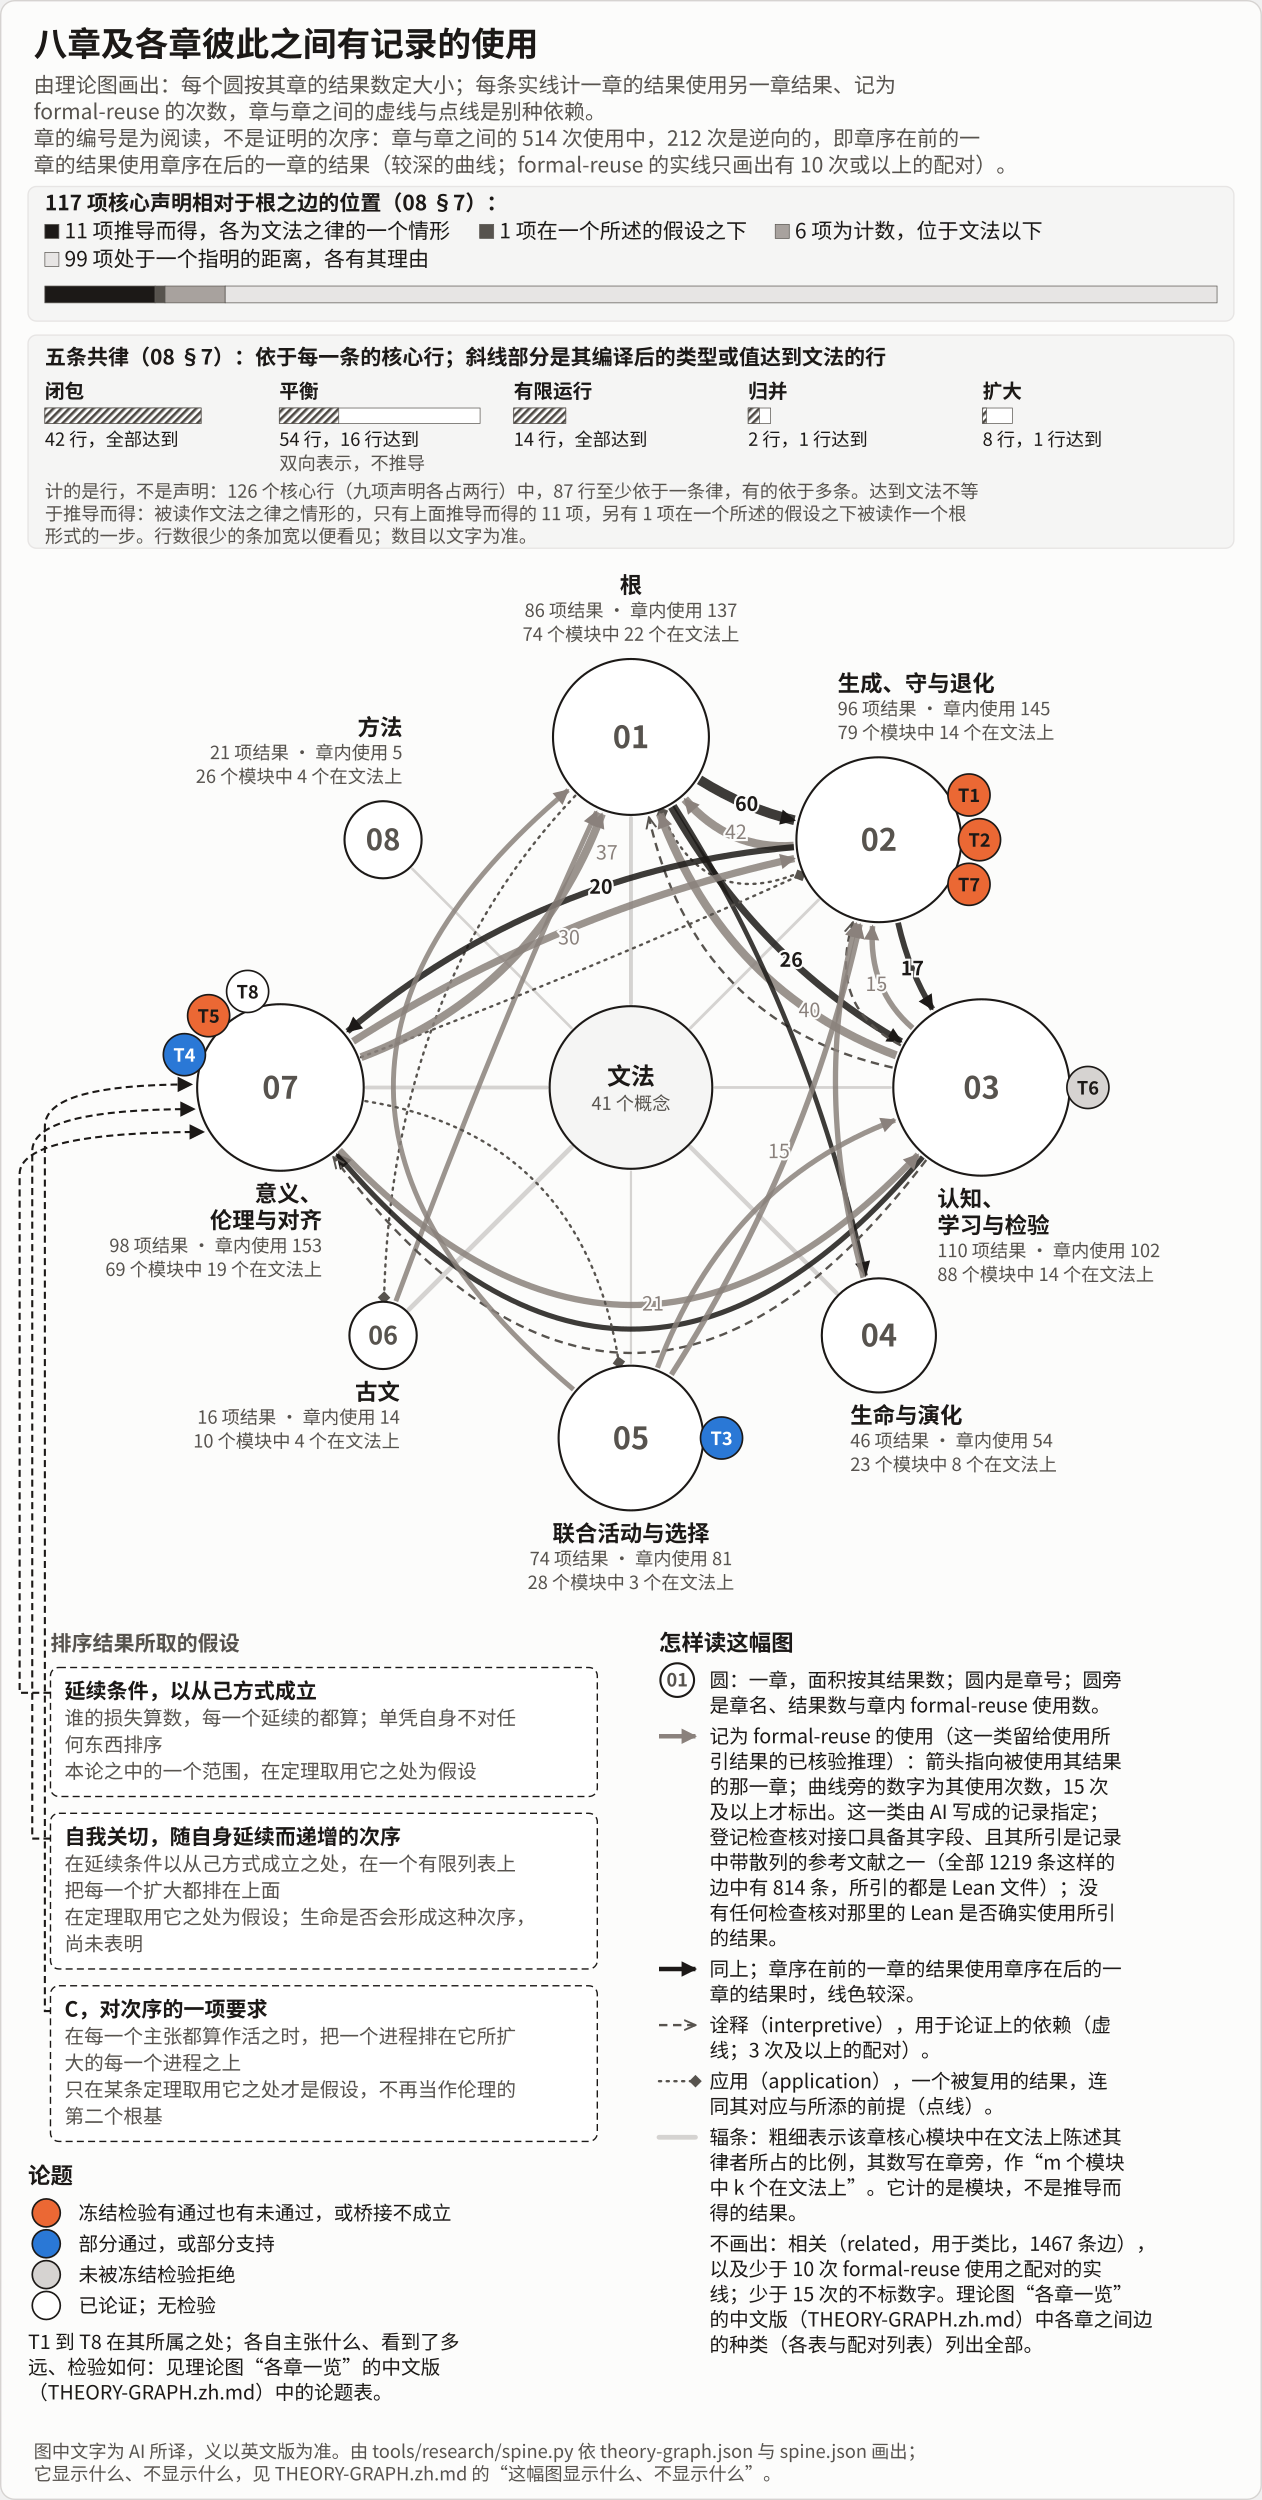
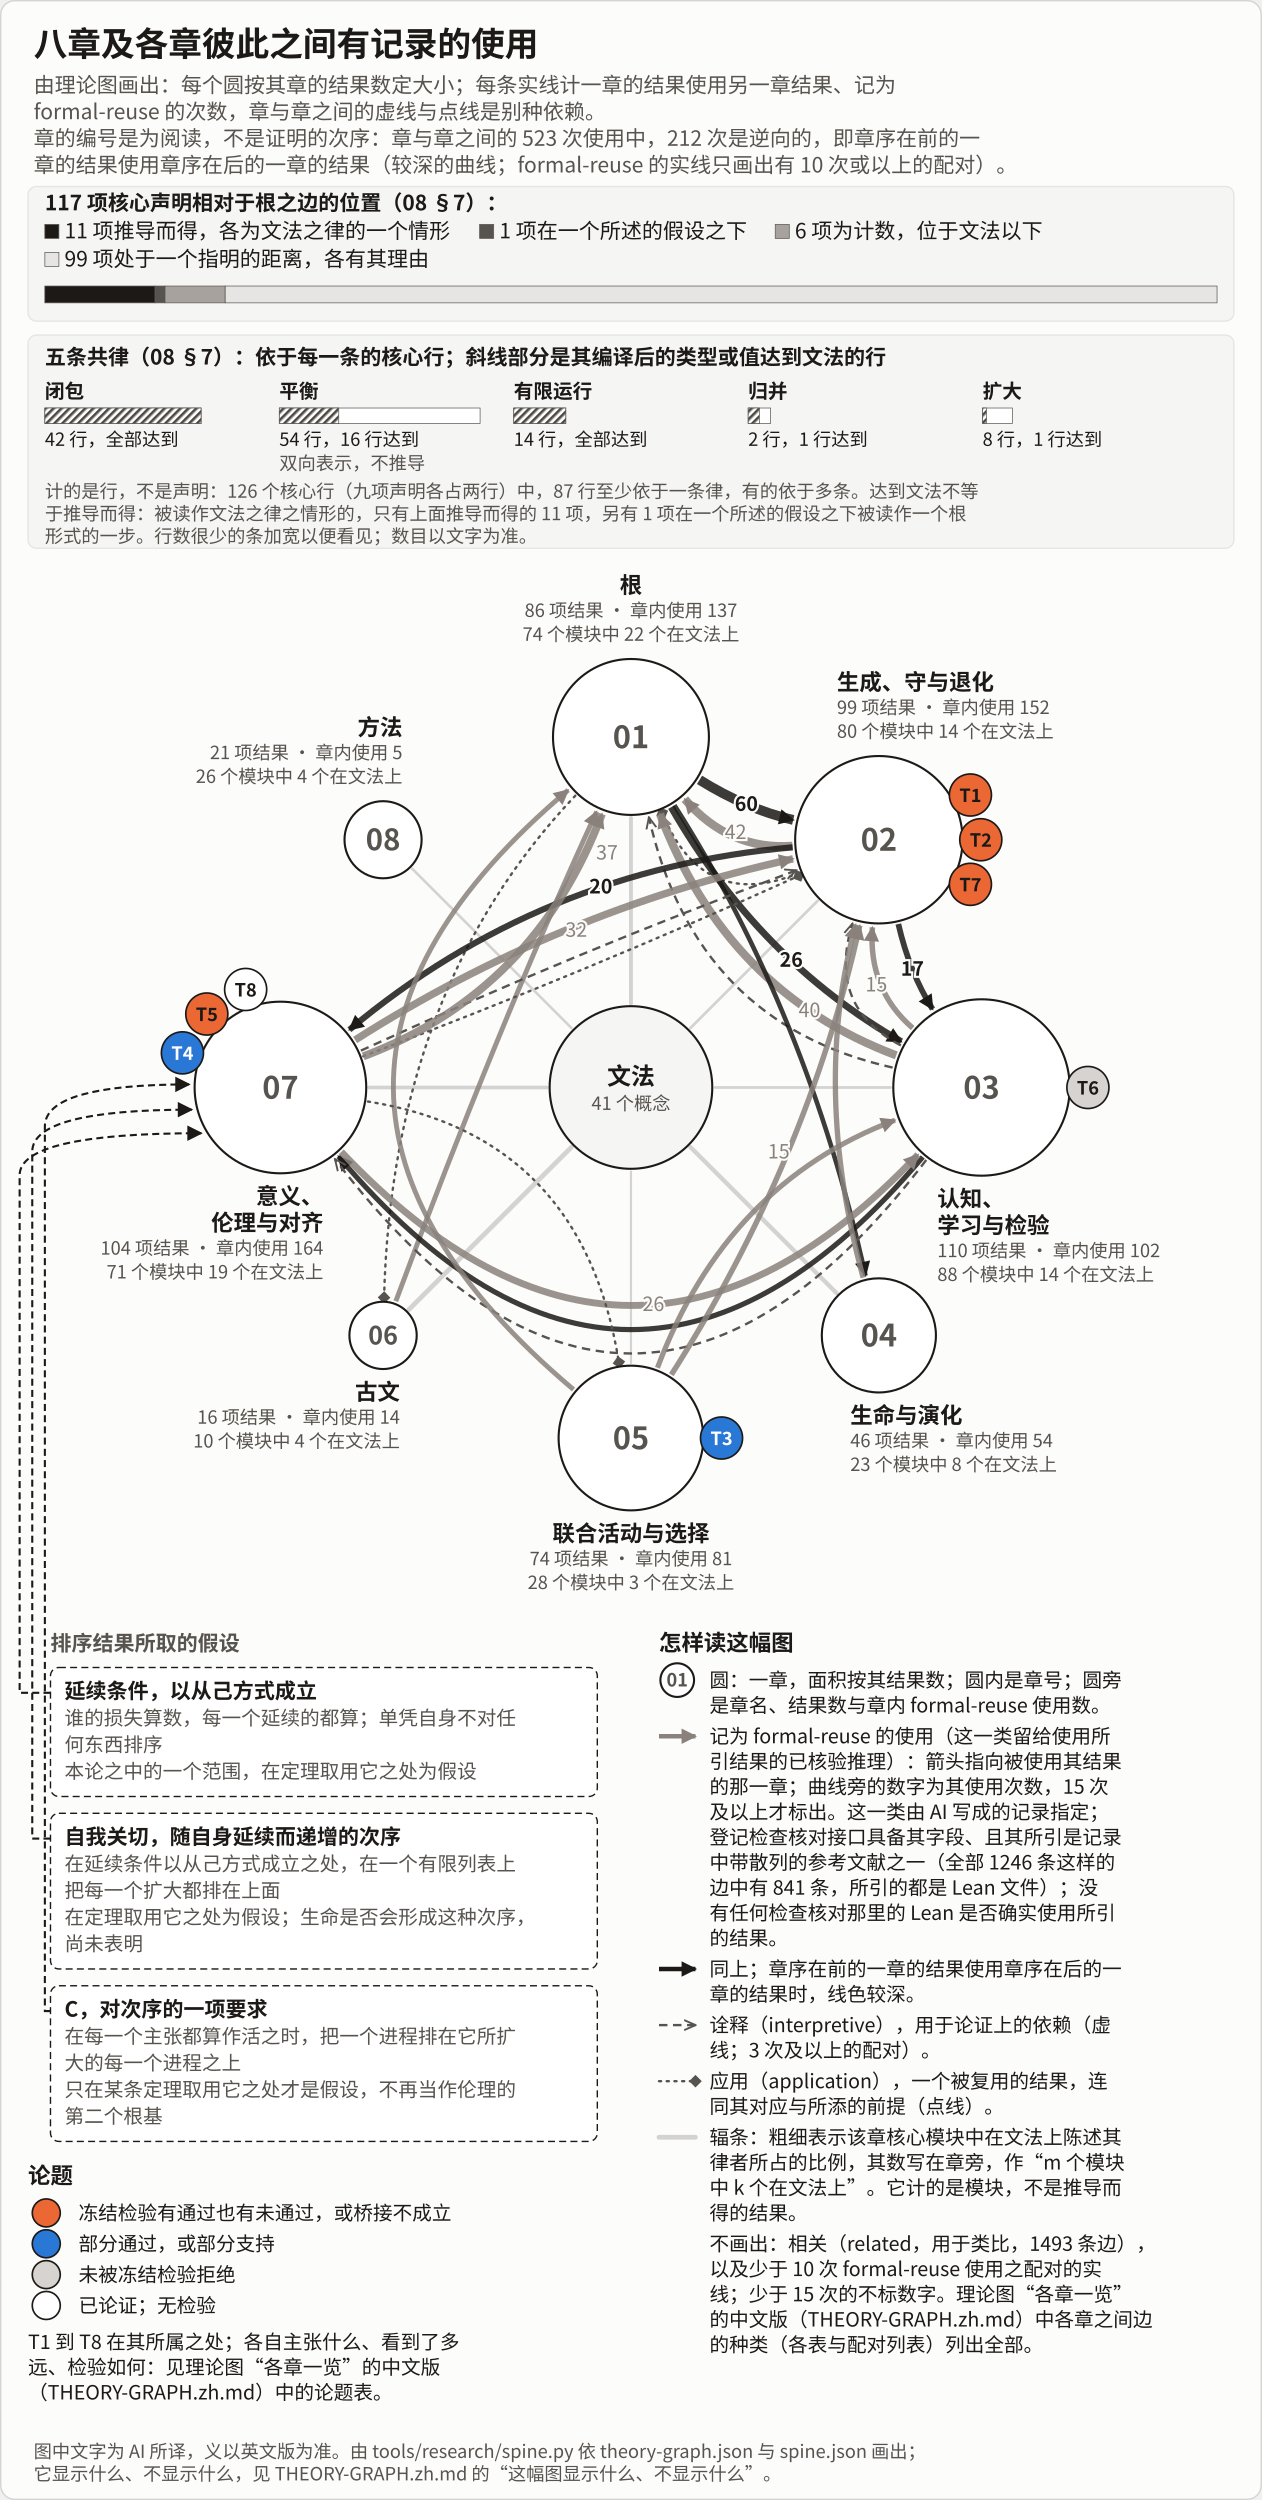
<svg xmlns="http://www.w3.org/2000/svg" viewBox="0 0 900 1783" width="900" height="1783" role="img" aria-labelledby="spine-title spine-desc" font-family="'PingFang SC', 'Hiragino Sans GB', 'Noto Sans CJK SC', 'Microsoft YaHei', sans-serif">
  <defs>
    <marker id="fwd" viewBox="0 0 10 10" refX="9" refY="5" markerWidth="11" markerHeight="11" markerUnits="userSpaceOnUse" orient="auto">
      <path d="M0,0 L10,5 L0,10 z" fill="#8a817c" />
    </marker>
    <marker id="back" viewBox="0 0 10 10" refX="9" refY="5" markerWidth="11" markerHeight="11" markerUnits="userSpaceOnUse" orient="auto">
      <path d="M0,0 L10,5 L0,10 z" fill="#1c1917" />
    </marker>
    <marker id="thin" viewBox="0 0 10 10" refX="9" refY="5" markerWidth="9" markerHeight="9" markerUnits="userSpaceOnUse" orient="auto">
      <path d="M0,1 L9,5 L0,9" fill="none" stroke="#57534e" stroke-width="1.5" />
    </marker>
    <marker id="diamond" viewBox="0 0 10 10" refX="5" refY="5" markerWidth="9" markerHeight="9" markerUnits="userSpaceOnUse" orient="auto">
      <path d="M5,0 L10,5 L5,10 L0,5 z" fill="#57534e" />
    </marker>
    <pattern id="reach" width="4" height="4" patternUnits="userSpaceOnUse" patternTransform="rotate(45)">
      <rect width="4" height="4" fill="#ffffff" />
      <rect width="2" height="4" fill="#57534e" />
    </pattern>
  </defs>
  <rect x="0.5" y="0.5" width="899" height="1782" rx="10" fill="#fcfcfb" stroke="#d6d3d1" />
  <text x="24" y="40" font-size="24" font-weight="bold" text-anchor="start" fill="#1c1917">八章及各章彼此之间有记录的使用</text>
  <text x="24" y="66" font-size="15" text-anchor="start" fill="#57534e">由理论图画出：每个圆按其章的结果数定大小；每条实线计一章的结果使用另一章结果、记为</text>
  <text x="24" y="85" font-size="15" text-anchor="start" fill="#57534e">formal-reuse 的次数，章与章之间的虚线与点线是别种依赖。</text>
-   <text x="24" y="104" font-size="15" text-anchor="start" fill="#57534e">章的编号是为阅读，不是证明的次序：章与章之间的 514 次使用中，212 次是逆向的，即章序在前的一</text>
+   <text x="24" y="104" font-size="15" text-anchor="start" fill="#57534e">章的编号是为阅读，不是证明的次序：章与章之间的 523 次使用中，212 次是逆向的，即章序在前的一</text>
  <text x="24" y="123" font-size="15" text-anchor="start" fill="#57534e">章的结果使用章序在后的一章的结果（较深的曲线；formal-reuse 的实线只画出有 10 次或以上的配对）。</text>
  <rect x="20" y="133" width="860" height="96" rx="6" fill="#f5f5f4" stroke="#e7e5e4" />
  <text x="32" y="150" font-size="15" font-weight="bold" text-anchor="start" fill="#1c1917">117 项核心声明相对于根之边的位置（08 §7）：</text>
  <rect x="32" y="160" width="10" height="10" fill="#1c1917" stroke="#57534e" stroke-width="0.5" />
  <text x="46" y="170" font-size="15" text-anchor="start" fill="#1c1917">11 项推导而得，各为文法之律的一个情形</text>
  <rect x="342.1" y="160" width="10" height="10" fill="#57534e" stroke="#57534e" stroke-width="0.5" />
  <text x="356.1" y="170" font-size="15" text-anchor="start" fill="#1c1917">1 项在一个所述的假设之下</text>
  <rect x="552.9" y="160" width="10" height="10" fill="#a8a29e" stroke="#57534e" stroke-width="0.5" />
  <text x="566.9" y="170" font-size="15" text-anchor="start" fill="#1c1917">6 项为计数，位于文法以下</text>
  <rect x="32" y="180" width="10" height="10" fill="#e7e5e4" stroke="#57534e" stroke-width="0.5" />
  <text x="46" y="190" font-size="15" text-anchor="start" fill="#1c1917">99 项处于一个指明的距离，各有其理由</text>
  <rect x="32" y="204" width="78.6" height="12" fill="#1c1917" stroke="#57534e" stroke-width="0.5" />
  <rect x="110.6" y="204" width="7.1" height="12" fill="#57534e" stroke="#57534e" stroke-width="0.5" />
  <rect x="117.7" y="204" width="42.9" height="12" fill="#a8a29e" stroke="#57534e" stroke-width="0.5" />
  <rect x="160.6" y="204" width="707.4" height="12" fill="#e7e5e4" stroke="#57534e" stroke-width="0.5" />
  <rect x="20" y="239" width="860" height="152" rx="6" fill="#f5f5f4" stroke="#e7e5e4" />
  <text x="32" y="260" font-size="15" font-weight="bold" text-anchor="start" fill="#1c1917">五条共律（08 §7）：依于每一条的核心行；斜线部分是其编译后的类型或值达到文法的行</text>
  <text x="32" y="284" font-size="14" font-weight="bold" text-anchor="start" fill="#1c1917">闭包</text>
  <rect x="32" y="291" width="111.4" height="11" fill="#ffffff" stroke="#57534e" stroke-width="0.5" />
  <rect x="32" y="291" width="111.4" height="11" fill="url(#reach)" stroke="#57534e" stroke-width="0.5" />
  <text x="32" y="318" font-size="13" text-anchor="start" fill="#1c1917">42 行，全部达到</text>
  <text x="199.2" y="284" font-size="14" font-weight="bold" text-anchor="start" fill="#1c1917">平衡</text>
  <rect x="199.2" y="291" width="143.2" height="11" fill="#ffffff" stroke="#57534e" stroke-width="0.5" />
  <rect x="199.2" y="291" width="42.4" height="11" fill="url(#reach)" stroke="#57534e" stroke-width="0.5" />
  <text x="199.2" y="318" font-size="13" text-anchor="start" fill="#1c1917">54 行，16 行达到</text>
  <text x="199.2" y="335" font-size="13" text-anchor="start" fill="#57534e">双向表示，不推导</text>
  <text x="366.4" y="284" font-size="14" font-weight="bold" text-anchor="start" fill="#1c1917">有限运行</text>
  <rect x="366.4" y="291" width="37.1" height="11" fill="#ffffff" stroke="#57534e" stroke-width="0.5" />
  <rect x="366.4" y="291" width="37.1" height="11" fill="url(#reach)" stroke="#57534e" stroke-width="0.5" />
  <text x="366.4" y="318" font-size="13" text-anchor="start" fill="#1c1917">14 行，全部达到</text>
  <text x="533.6" y="284" font-size="14" font-weight="bold" text-anchor="start" fill="#1c1917">归并</text>
  <rect x="533.6" y="291" width="16" height="11" fill="#ffffff" stroke="#57534e" stroke-width="0.5" />
  <rect x="533.6" y="291" width="8" height="11" fill="url(#reach)" stroke="#57534e" stroke-width="0.5" />
  <text x="533.6" y="318" font-size="13" text-anchor="start" fill="#1c1917">2 行，1 行达到</text>
  <text x="700.8" y="284" font-size="14" font-weight="bold" text-anchor="start" fill="#1c1917">扩大</text>
  <rect x="700.8" y="291" width="21.2" height="11" fill="#ffffff" stroke="#57534e" stroke-width="0.5" />
  <rect x="700.8" y="291" width="2.7" height="11" fill="url(#reach)" stroke="#57534e" stroke-width="0.5" />
  <text x="700.8" y="318" font-size="13" text-anchor="start" fill="#1c1917">8 行，1 行达到</text>
  <text x="32" y="355" font-size="13" text-anchor="start" fill="#57534e">计的是行，不是声明：126 个核心行（九项声明各占两行）中，87 行至少依于一条律，有的依于多条。达到文法不等</text>
  <text x="32" y="371" font-size="13" text-anchor="start" fill="#57534e">于推导而得：被读作文法之律之情形的，只有上面推导而得的 11 项，另有 1 项在一个所述的假设之下被读作一个根</text>
  <text x="32" y="387" font-size="13" text-anchor="start" fill="#57534e">形式的一步。行数很少的条加宽以便看见；数目以文字为准。</text>
  <line x1="450" y1="583.3" x2="450" y2="715.6" stroke="#a8a29e" stroke-opacity="0.45" stroke-width="2.8" stroke-linecap="round" />
-   <line x1="583.8" y1="641.8" x2="492.4" y2="733.2" stroke="#a8a29e" stroke-opacity="0.45" stroke-width="2.1" stroke-linecap="round" />
+   <line x1="583.1" y1="642.5" x2="492.4" y2="733.2" stroke="#a8a29e" stroke-opacity="0.45" stroke-width="2" stroke-linecap="round" />
  <line x1="635.1" y1="775.6" x2="510" y2="775.6" stroke="#a8a29e" stroke-opacity="0.45" stroke-width="2" stroke-linecap="round" />
  <line x1="596.6" y1="922.2" x2="492.4" y2="818.1" stroke="#a8a29e" stroke-opacity="0.45" stroke-width="3.1" stroke-linecap="round" />
  <line x1="450" y1="972" x2="450" y2="835.6" stroke="#a8a29e" stroke-opacity="0.45" stroke-width="1.6" stroke-linecap="round" />
  <line x1="291.6" y1="934" x2="407.6" y2="818.1" stroke="#a8a29e" stroke-opacity="0.45" stroke-width="3.4" stroke-linecap="round" />
-   <line x1="261.4" y1="775.6" x2="390" y2="775.6" stroke="#a8a29e" stroke-opacity="0.45" stroke-width="2.7" stroke-linecap="round" />
+   <line x1="263.2" y1="775.6" x2="390" y2="775.6" stroke="#a8a29e" stroke-opacity="0.45" stroke-width="2.6" stroke-linecap="round" />
  <line x1="294.1" y1="619.7" x2="407.6" y2="733.2" stroke="#a8a29e" stroke-opacity="0.45" stroke-width="1.9" stroke-linecap="round" />
  <circle cx="450" cy="775.6" r="58" fill="#f5f5f4" stroke="#1c1917" stroke-width="1.5" />
  <text x="450" y="773.6" font-size="17" font-weight="bold" text-anchor="middle" fill="#1c1917">文法</text>
  <text x="450" y="791.6" font-size="13" text-anchor="middle" fill="#57534e">41 个概念</text>
-   <path d="M498.9,556.2 Q532.3,577 566.6,585" fill="none" stroke="#1c1917" stroke-opacity="0.85" stroke-width="7" marker-end="url(#back)" />
-   <path d="M566.1,603.3 Q520,606.6 488.4,570" fill="none" stroke="#8a817c" stroke-opacity="0.85" stroke-width="6" marker-end="url(#fwd)" />
-   <path d="M570.7,622.2 Q501.7,650.9 472.3,579.9" fill="none" stroke="#57534e" stroke-width="1.7" stroke-dasharray="1.5 4" stroke-linecap="round" marker-end="url(#diamond)" />
+   <path d="M498.9,556.2 Q532.3,577 565.7,584.8" fill="none" stroke="#1c1917" stroke-opacity="0.85" stroke-width="7" marker-end="url(#back)" />
+   <path d="M565.2,603.3 Q520,606.6 488.4,570" fill="none" stroke="#8a817c" stroke-opacity="0.85" stroke-width="6" marker-end="url(#fwd)" />
+   <path d="M569.8,622.6 Q501.7,650.9 472.3,579.9" fill="none" stroke="#57534e" stroke-width="1.7" stroke-dasharray="1.5 4" stroke-linecap="round" marker-end="url(#diamond)" />
  <path d="M478.7,575.7 Q541.1,684.6 642.8,742.9" fill="none" stroke="#1c1917" stroke-opacity="0.85" stroke-width="4.9" marker-end="url(#back)" />
  <path d="M639.2,752.7 Q518.4,707.2 470.7,580.5" fill="none" stroke="#8a817c" stroke-opacity="0.85" stroke-width="5.9" marker-end="url(#fwd)" />
  <path d="M636.6,761.4 Q495.8,729.8 462.8,582.9" fill="none" stroke="#57534e" stroke-width="1.7" stroke-dasharray="6 4" marker-end="url(#thin)" />
  <path d="M481,574.3 Q576,723.5 617.3,909.8" fill="none" stroke="#1c1917" stroke-opacity="0.85" stroke-width="3.3" marker-end="url(#back)" />
  <path d="M410.3,567.5 Q279.7,705.1 273.9,925.4" fill="none" stroke="#57534e" stroke-width="1.7" stroke-dasharray="1.5 4" stroke-linecap="round" marker-end="url(#diamond)" />
  <path d="M282.3,928 Q353.6,735.7 425.5,578.9" fill="none" stroke="#8a817c" stroke-opacity="0.85" stroke-width="3.5" marker-end="url(#fwd)" />
-   <path d="M640.5,658.1 Q648.6,693.4 665.1,719.7" fill="none" stroke="#1c1917" stroke-opacity="0.85" stroke-width="4.1" marker-end="url(#back)" />
-   <path d="M650.9,733.2 Q619,705.6 622.3,660.5" fill="none" stroke="#8a817c" stroke-opacity="0.85" stroke-width="3.9" marker-end="url(#fwd)" />
-   <path d="M642.5,745.6 Q589.5,717.9 608.3,657.8" fill="none" stroke="#57534e" stroke-width="1.7" stroke-dasharray="6 4" marker-end="url(#thin)" />
-   <path d="M566.2,604.2 Q385.6,620.1 247.8,735.6" fill="none" stroke="#1c1917" stroke-opacity="0.85" stroke-width="4.4" marker-end="url(#back)" />
-   <path d="M251.8,742.7 Q397.8,649.7 566.5,612.3" fill="none" stroke="#8a817c" stroke-opacity="0.85" stroke-width="5.2" marker-end="url(#fwd)" />
-   <path d="M257.4,754 Q416.2,694 570.5,624.3" fill="none" stroke="#57534e" stroke-width="1.7" stroke-dasharray="1.5 4" stroke-linecap="round" marker-end="url(#diamond)" />
-   <path d="M658.1,825.2 Q450,1071.6 240.3,823.3" fill="none" stroke="#1c1917" stroke-opacity="0.85" stroke-width="3.7" marker-end="url(#back)" />
-   <path d="M660.6,827.3 Q450,1103.6 237.8,825.3" fill="none" stroke="#57534e" stroke-width="1.7" stroke-dasharray="6 4" marker-end="url(#thin)" />
-   <path d="M242.2,820.2 Q450,1039.6 654.7,823.5" fill="none" stroke="#8a817c" stroke-opacity="0.85" stroke-width="4.5" marker-end="url(#fwd)" />
-   <path d="M615.6,911.2 Q578.8,775.6 610.6,658.5" fill="none" stroke="#8a817c" stroke-opacity="0.85" stroke-width="3.8" marker-end="url(#fwd)" />
+   <path d="M640.7,659 Q648.6,693.4 665.1,719.7" fill="none" stroke="#1c1917" stroke-opacity="0.85" stroke-width="4.1" marker-end="url(#back)" />
+   <path d="M650.9,733.2 Q619,705.6 622.2,661.4" fill="none" stroke="#8a817c" stroke-opacity="0.85" stroke-width="3.9" marker-end="url(#fwd)" />
+   <path d="M642.5,745.6 Q589.5,717.9 608,658.7" fill="none" stroke="#57534e" stroke-width="1.7" stroke-dasharray="6 4" marker-end="url(#thin)" />
+   <path d="M565.3,604.3 Q385.6,620.1 249.2,734.4" fill="none" stroke="#1c1917" stroke-opacity="0.85" stroke-width="4.4" marker-end="url(#back)" />
+   <path d="M253.3,741.7 Q397.8,649.7 565.6,612.5" fill="none" stroke="#8a817c" stroke-opacity="0.85" stroke-width="5.3" marker-end="url(#fwd)" />
+   <path d="M257.4,749.3 Q410.1,679.3 568,620.7" fill="none" stroke="#57534e" stroke-width="1.7" stroke-dasharray="6 4" marker-end="url(#thin)" />
+   <path d="M259.1,753.3 Q416.2,694 569.6,624.7" fill="none" stroke="#57534e" stroke-width="1.7" stroke-dasharray="1.5 4" stroke-linecap="round" marker-end="url(#diamond)" />
+   <path d="M658.1,825.2 Q450,1071.6 241.4,824.7" fill="none" stroke="#1c1917" stroke-opacity="0.85" stroke-width="3.7" marker-end="url(#back)" />
+   <path d="M660.6,827.3 Q450,1103.6 238.9,826.7" fill="none" stroke="#57534e" stroke-width="1.7" stroke-dasharray="6 4" marker-end="url(#thin)" />
+   <path d="M243.4,821.5 Q450,1039.6 654.7,823.5" fill="none" stroke="#8a817c" stroke-opacity="0.85" stroke-width="4.9" marker-end="url(#fwd)" />
+   <path d="M615.6,911.2 Q578.8,775.6 610.3,659.4" fill="none" stroke="#8a817c" stroke-opacity="0.85" stroke-width="3.8" marker-end="url(#fwd)" />
  <path d="M409,991 Q154,775.6 405.2,563.5" fill="none" stroke="#8a817c" stroke-opacity="0.85" stroke-width="3.5" marker-end="url(#fwd)" />
-   <path d="M478.8,980.4 Q576,827.8 613.4,659.2" fill="none" stroke="#8a817c" stroke-opacity="0.85" stroke-width="3.9" marker-end="url(#fwd)" />
+   <path d="M478.8,980.4 Q576,827.8 613.2,660.1" fill="none" stroke="#8a817c" stroke-opacity="0.85" stroke-width="3.9" marker-end="url(#fwd)" />
  <path d="M468.9,975.5 Q518.4,844.1 638.3,798.9" fill="none" stroke="#8a817c" stroke-opacity="0.85" stroke-width="3.7" marker-end="url(#fwd)" />
-   <path d="M257.5,754 Q381.6,707.2 429.3,580.5" fill="none" stroke="#8a817c" stroke-opacity="0.85" stroke-width="5.7" marker-end="url(#fwd)" />
-   <path d="M260.6,785.3 Q415.5,810.1 441.4,971.7" fill="none" stroke="#57534e" stroke-width="1.7" stroke-dasharray="1.5 4" stroke-linecap="round" marker-end="url(#diamond)" />
+   <path d="M259.1,753.4 Q381.6,707.2 429.3,580.5" fill="none" stroke="#8a817c" stroke-opacity="0.85" stroke-width="5.7" marker-end="url(#fwd)" />
+   <path d="M262.4,785.6 Q415.5,810.1 441.4,971.7" fill="none" stroke="#57534e" stroke-width="1.7" stroke-dasharray="1.5 4" stroke-linecap="round" marker-end="url(#diamond)" />
  <circle cx="450" cy="525.6" r="55.6" fill="#ffffff" stroke="#1c1917" stroke-width="1.5" />
  <text x="450" y="533.6" font-size="22" font-weight="bold" text-anchor="middle" fill="#57534e">01</text>
  <text x="450" y="423" font-size="16" font-weight="bold" text-anchor="middle" fill="#1c1917" stroke="#fcfcfb" stroke-width="3" paint-order="stroke">根</text>
  <text x="450" y="440" font-size="13" text-anchor="middle" fill="#57534e" stroke="#fcfcfb" stroke-width="3" paint-order="stroke">86 项结果 · 章内使用 137</text>
  <text x="450" y="457" font-size="13" text-anchor="middle" fill="#57534e" stroke="#fcfcfb" stroke-width="3" paint-order="stroke">74 个模块中 22 个在文法上</text>
-   <circle cx="626.8" cy="598.9" r="58.8" fill="#ffffff" stroke="#1c1917" stroke-width="1.5" />
+   <circle cx="626.8" cy="598.9" r="59.7" fill="#ffffff" stroke="#1c1917" stroke-width="1.5" />
  <text x="626.8" y="606.8" font-size="22" font-weight="bold" text-anchor="middle" fill="#57534e">02</text>
-   <text x="597.4" y="493.1" font-size="16" font-weight="bold" text-anchor="start" fill="#1c1917" stroke="#fcfcfb" stroke-width="3" paint-order="stroke">生成、守与退化</text>
-   <text x="597.4" y="510.1" font-size="13" text-anchor="start" fill="#57534e" stroke="#fcfcfb" stroke-width="3" paint-order="stroke">96 项结果 · 章内使用 145</text>
-   <text x="597.4" y="527.1" font-size="13" text-anchor="start" fill="#57534e" stroke="#fcfcfb" stroke-width="3" paint-order="stroke">79 个模块中 14 个在文法上</text>
+   <text x="596.9" y="492.2" font-size="16" font-weight="bold" text-anchor="start" fill="#1c1917" stroke="#fcfcfb" stroke-width="3" paint-order="stroke">生成、守与退化</text>
+   <text x="596.9" y="509.2" font-size="13" text-anchor="start" fill="#57534e" stroke="#fcfcfb" stroke-width="3" paint-order="stroke">99 项结果 · 章内使用 152</text>
+   <text x="596.9" y="526.2" font-size="13" text-anchor="start" fill="#57534e" stroke="#fcfcfb" stroke-width="3" paint-order="stroke">80 个模块中 14 个在文法上</text>
  <circle cx="700" cy="775.6" r="62.9" fill="#ffffff" stroke="#1c1917" stroke-width="1.5" />
  <text x="700" y="783.6" font-size="22" font-weight="bold" text-anchor="middle" fill="#57534e">03</text>
  <text x="668.5" y="860.6" font-size="16" font-weight="bold" text-anchor="start" fill="#1c1917" stroke="#fcfcfb" stroke-width="3" paint-order="stroke">认知、</text>
  <text x="668.5" y="879.6" font-size="16" font-weight="bold" text-anchor="start" fill="#1c1917" stroke="#fcfcfb" stroke-width="3" paint-order="stroke">学习与检验</text>
  <text x="668.5" y="896.6" font-size="13" text-anchor="start" fill="#57534e" stroke="#fcfcfb" stroke-width="3" paint-order="stroke">110 项结果 · 章内使用 102</text>
  <text x="668.5" y="913.6" font-size="13" text-anchor="start" fill="#57534e" stroke="#fcfcfb" stroke-width="3" paint-order="stroke">88 个模块中 14 个在文法上</text>
  <circle cx="626.8" cy="952.4" r="40.7" fill="#ffffff" stroke="#1c1917" stroke-width="1.5" />
  <text x="626.8" y="960.3" font-size="22" font-weight="bold" text-anchor="middle" fill="#57534e">04</text>
  <text x="606.4" y="1015.1" font-size="16" font-weight="bold" text-anchor="start" fill="#1c1917" stroke="#fcfcfb" stroke-width="3" paint-order="stroke">生命与演化</text>
  <text x="606.4" y="1032.1" font-size="13" text-anchor="start" fill="#57534e" stroke="#fcfcfb" stroke-width="3" paint-order="stroke">46 项结果 · 章内使用 54</text>
  <text x="606.4" y="1049.1" font-size="13" text-anchor="start" fill="#57534e" stroke="#fcfcfb" stroke-width="3" paint-order="stroke">23 个模块中 8 个在文法上</text>
  <circle cx="450" cy="1025.6" r="51.6" fill="#ffffff" stroke="#1c1917" stroke-width="1.5" />
  <text x="450" y="1033.6" font-size="22" font-weight="bold" text-anchor="middle" fill="#57534e">05</text>
  <text x="450" y="1099.3" font-size="16" font-weight="bold" text-anchor="middle" fill="#1c1917" stroke="#fcfcfb" stroke-width="3" paint-order="stroke">联合活动与选择</text>
  <text x="450" y="1116.3" font-size="13" text-anchor="middle" fill="#57534e" stroke="#fcfcfb" stroke-width="3" paint-order="stroke">74 项结果 · 章内使用 81</text>
  <text x="450" y="1133.3" font-size="13" text-anchor="middle" fill="#57534e" stroke="#fcfcfb" stroke-width="3" paint-order="stroke">28 个模块中 3 个在文法上</text>
  <circle cx="273.2" cy="952.4" r="24" fill="#ffffff" stroke="#1c1917" stroke-width="1.5" />
  <text x="273.2" y="958.9" font-size="18" font-weight="bold" text-anchor="middle" fill="#57534e">06</text>
  <text x="285.2" y="998.4" font-size="16" font-weight="bold" text-anchor="end" fill="#1c1917" stroke="#fcfcfb" stroke-width="3" paint-order="stroke">古文</text>
  <text x="285.2" y="1015.4" font-size="13" text-anchor="end" fill="#57534e" stroke="#fcfcfb" stroke-width="3" paint-order="stroke">16 项结果 · 章内使用 14</text>
  <text x="285.2" y="1032.4" font-size="13" text-anchor="end" fill="#57534e" stroke="#fcfcfb" stroke-width="3" paint-order="stroke">10 个模块中 4 个在文法上</text>
-   <circle cx="200" cy="775.6" r="59.4" fill="#ffffff" stroke="#1c1917" stroke-width="1.5" />
+   <circle cx="200" cy="775.6" r="61.2" fill="#ffffff" stroke="#1c1917" stroke-width="1.5" />
  <text x="200" y="783.6" font-size="22" font-weight="bold" text-anchor="middle" fill="#57534e">07</text>
-   <text x="229.7" y="857" font-size="16" font-weight="bold" text-anchor="end" fill="#1c1917" stroke="#fcfcfb" stroke-width="3" paint-order="stroke">意义、</text>
-   <text x="229.7" y="876" font-size="16" font-weight="bold" text-anchor="end" fill="#1c1917" stroke="#fcfcfb" stroke-width="3" paint-order="stroke">伦理与对齐</text>
-   <text x="229.7" y="893" font-size="13" text-anchor="end" fill="#57534e" stroke="#fcfcfb" stroke-width="3" paint-order="stroke">98 项结果 · 章内使用 153</text>
-   <text x="229.7" y="910" font-size="13" text-anchor="end" fill="#57534e" stroke="#fcfcfb" stroke-width="3" paint-order="stroke">69 个模块中 19 个在文法上</text>
+   <text x="230.6" y="858.8" font-size="16" font-weight="bold" text-anchor="end" fill="#1c1917" stroke="#fcfcfb" stroke-width="3" paint-order="stroke">意义、</text>
+   <text x="230.6" y="877.8" font-size="16" font-weight="bold" text-anchor="end" fill="#1c1917" stroke="#fcfcfb" stroke-width="3" paint-order="stroke">伦理与对齐</text>
+   <text x="230.6" y="894.8" font-size="13" text-anchor="end" fill="#57534e" stroke="#fcfcfb" stroke-width="3" paint-order="stroke">104 项结果 · 章内使用 164</text>
+   <text x="230.6" y="911.8" font-size="13" text-anchor="end" fill="#57534e" stroke="#fcfcfb" stroke-width="3" paint-order="stroke">71 个模块中 19 个在文法上</text>
  <circle cx="273.2" cy="598.9" r="27.5" fill="#ffffff" stroke="#1c1917" stroke-width="1.5" />
  <text x="273.2" y="606.4" font-size="21" font-weight="bold" text-anchor="middle" fill="#57534e">08</text>
  <text x="287" y="524.4" font-size="16" font-weight="bold" text-anchor="end" fill="#1c1917" stroke="#fcfcfb" stroke-width="3" paint-order="stroke">方法</text>
  <text x="287" y="541.4" font-size="13" text-anchor="end" fill="#57534e" stroke="#fcfcfb" stroke-width="3" paint-order="stroke">21 项结果 · 章内使用 5</text>
  <text x="287" y="558.4" font-size="13" text-anchor="end" fill="#57534e" stroke="#fcfcfb" stroke-width="3" paint-order="stroke">26 个模块中 4 个在文法上</text>
-   <circle cx="691.1" cy="567" r="15" fill="#eb6834" stroke="#1c1917" stroke-width="1.2" />
-   <text x="691.1" y="572" font-size="13" font-weight="bold" text-anchor="middle" fill="#1c1917">T1</text>
-   <circle cx="698.6" cy="598.9" r="15" fill="#eb6834" stroke="#1c1917" stroke-width="1.2" />
-   <text x="698.6" y="603.9" font-size="13" font-weight="bold" text-anchor="middle" fill="#1c1917">T2</text>
-   <circle cx="691.1" cy="630.7" r="15" fill="#eb6834" stroke="#1c1917" stroke-width="1.2" />
-   <text x="691.1" y="635.7" font-size="13" font-weight="bold" text-anchor="middle" fill="#1c1917">T7</text>
+   <circle cx="692.1" cy="567" r="15" fill="#eb6834" stroke="#1c1917" stroke-width="1.2" />
+   <text x="692.1" y="572" font-size="13" font-weight="bold" text-anchor="middle" fill="#1c1917">T1</text>
+   <circle cx="699.5" cy="598.9" r="15" fill="#eb6834" stroke="#1c1917" stroke-width="1.2" />
+   <text x="699.5" y="603.9" font-size="13" font-weight="bold" text-anchor="middle" fill="#1c1917">T2</text>
+   <circle cx="692.1" cy="630.7" r="15" fill="#eb6834" stroke="#1c1917" stroke-width="1.2" />
+   <text x="692.1" y="635.7" font-size="13" font-weight="bold" text-anchor="middle" fill="#1c1917">T7</text>
  <circle cx="514.6" cy="1025.6" r="15" fill="#2a78d6" stroke="#1c1917" stroke-width="1.2" />
  <text x="514.6" y="1030.6" font-size="13" font-weight="bold" text-anchor="middle" fill="#ffffff">T3</text>
-   <circle cx="131.5" cy="752.2" r="15" fill="#2a78d6" stroke="#1c1917" stroke-width="1.2" />
-   <text x="131.5" y="757.2" font-size="13" font-weight="bold" text-anchor="middle" fill="#ffffff">T4</text>
-   <circle cx="148.8" cy="724.4" r="15" fill="#eb6834" stroke="#1c1917" stroke-width="1.2" />
-   <text x="148.8" y="729.4" font-size="13" font-weight="bold" text-anchor="middle" fill="#1c1917">T5</text>
-   <circle cx="176.6" cy="707.1" r="15" fill="#ffffff" stroke="#1c1917" stroke-width="1.2" />
-   <text x="176.6" y="712.1" font-size="13" font-weight="bold" text-anchor="middle" fill="#1c1917">T8</text>
+   <circle cx="130.1" cy="750.9" r="15" fill="#2a78d6" stroke="#1c1917" stroke-width="1.2" />
+   <text x="130.1" y="755.9" font-size="13" font-weight="bold" text-anchor="middle" fill="#ffffff">T4</text>
+   <circle cx="147.5" cy="723.2" r="15" fill="#eb6834" stroke="#1c1917" stroke-width="1.2" />
+   <text x="147.5" y="728.2" font-size="13" font-weight="bold" text-anchor="middle" fill="#1c1917">T5</text>
+   <circle cx="175.2" cy="705.7" r="15" fill="#ffffff" stroke="#1c1917" stroke-width="1.2" />
+   <text x="175.2" y="710.7" font-size="13" font-weight="bold" text-anchor="middle" fill="#1c1917">T8</text>
  <circle cx="775.9" cy="775.6" r="15" fill="#d6d3d1" stroke="#1c1917" stroke-width="1.2" />
  <text x="775.9" y="780.6" font-size="13" font-weight="bold" text-anchor="middle" fill="#1c1917">T6</text>
-   <text x="532.5" y="578.3" font-size="14" font-weight="bold" text-anchor="middle" fill="#1c1917" stroke="#fcfcfb" stroke-width="3" paint-order="stroke">60</text>
-   <text x="524.8" y="598.4" font-size="14" text-anchor="middle" fill="#8a817c" stroke="#fcfcfb" stroke-width="3" paint-order="stroke">42</text>
+   <text x="532.3" y="578.3" font-size="14" font-weight="bold" text-anchor="middle" fill="#1c1917" stroke="#fcfcfb" stroke-width="3" paint-order="stroke">60</text>
+   <text x="524.6" y="598.4" font-size="14" text-anchor="middle" fill="#8a817c" stroke="#fcfcfb" stroke-width="3" paint-order="stroke">42</text>
  <text x="577.3" y="725.4" font-size="14" text-anchor="middle" fill="#8a817c" stroke="#fcfcfb" stroke-width="3" paint-order="stroke">40</text>
-   <text x="432.8" y="613" font-size="14" text-anchor="middle" fill="#8a817c" stroke="#fcfcfb" stroke-width="3" paint-order="stroke">37</text>
-   <text x="405.8" y="673.6" font-size="14" text-anchor="middle" fill="#8a817c" stroke="#fcfcfb" stroke-width="3" paint-order="stroke">30</text>
+   <text x="432.9" y="613" font-size="14" text-anchor="middle" fill="#8a817c" stroke="#fcfcfb" stroke-width="3" paint-order="stroke">37</text>
+   <text x="411" y="668.1" font-size="14" text-anchor="middle" fill="#8a817c" stroke="#fcfcfb" stroke-width="3" paint-order="stroke">32</text>
  <text x="564.3" y="689.5" font-size="14" font-weight="bold" text-anchor="middle" fill="#1c1917" stroke="#fcfcfb" stroke-width="3" paint-order="stroke">26</text>
-   <text x="465.7" y="934.7" font-size="14" text-anchor="middle" fill="#8a817c" stroke="#fcfcfb" stroke-width="3" paint-order="stroke">21</text>
-   <text x="428.6" y="637.4" font-size="14" font-weight="bold" text-anchor="middle" fill="#1c1917" stroke="#fcfcfb" stroke-width="3" paint-order="stroke">20</text>
-   <text x="650.7" y="695.6" font-size="14" font-weight="bold" text-anchor="middle" fill="#1c1917" stroke="#fcfcfb" stroke-width="3" paint-order="stroke">17</text>
-   <text x="625" y="706.8" font-size="14" text-anchor="middle" fill="#8a817c" stroke="#fcfcfb" stroke-width="3" paint-order="stroke">15</text>
-   <text x="555.5" y="826" font-size="14" text-anchor="middle" fill="#8a817c" stroke="#fcfcfb" stroke-width="3" paint-order="stroke">15</text>
+   <text x="466" y="935" font-size="14" text-anchor="middle" fill="#8a817c" stroke="#fcfcfb" stroke-width="3" paint-order="stroke">26</text>
+   <text x="428.5" y="637.2" font-size="14" font-weight="bold" text-anchor="middle" fill="#1c1917" stroke="#fcfcfb" stroke-width="3" paint-order="stroke">20</text>
+   <text x="650.7" y="695.9" font-size="14" font-weight="bold" text-anchor="middle" fill="#1c1917" stroke="#fcfcfb" stroke-width="3" paint-order="stroke">17</text>
+   <text x="625" y="707.1" font-size="14" text-anchor="middle" fill="#8a817c" stroke="#fcfcfb" stroke-width="3" paint-order="stroke">15</text>
+   <text x="555.4" y="826.2" font-size="14" text-anchor="middle" fill="#8a817c" stroke="#fcfcfb" stroke-width="3" paint-order="stroke">15</text>
  <text x="36" y="1177.3" font-size="15" font-weight="bold" text-anchor="start" fill="#57534e">排序结果所取的假设</text>
  <rect x="36" y="1189.256" width="390" height="92" rx="6" fill="#ffffff" stroke="#1c1917" stroke-dasharray="5 3" />
  <text x="46" y="1211.3" font-size="15" font-weight="bold" text-anchor="start" fill="#1c1917">延续条件，以从己方式成立</text>
  <text x="46" y="1230.3" font-size="14" text-anchor="start" fill="#57534e">谁的损失算数，每一个延续的都算；单凭自身不对任</text>
  <text x="46" y="1249.3" font-size="14" text-anchor="start" fill="#57534e">何东西排序</text>
  <text x="46" y="1268.3" font-size="14" text-anchor="start" fill="#57534e">本论之中的一个范围，在定理取用它之处为假设</text>
-   <path d="M36,1207.3 L14,1207.3 L14,837.3 Q14,807.3 145.1,807.3" fill="none" stroke="#1c1917" stroke-width="1.5" stroke-dasharray="5 3" marker-end="url(#back)" />
+   <path d="M36,1207.3 L14,1207.3 L14,838.2 Q14,808.2 143.5,808.2" fill="none" stroke="#1c1917" stroke-width="1.5" stroke-dasharray="5 3" marker-end="url(#back)" />
  <rect x="36" y="1293.256" width="390" height="111" rx="6" fill="#ffffff" stroke="#1c1917" stroke-dasharray="5 3" />
  <text x="46" y="1315.3" font-size="15" font-weight="bold" text-anchor="start" fill="#1c1917">自我关切，随自身延续而递增的次序</text>
  <text x="46" y="1334.3" font-size="14" text-anchor="start" fill="#57534e">在延续条件以从己方式成立之处，在一个有限列表上</text>
  <text x="46" y="1353.3" font-size="14" text-anchor="start" fill="#57534e">把每一个扩大都排在上面</text>
  <text x="46" y="1372.3" font-size="14" text-anchor="start" fill="#57534e">在定理取用它之处为假设；生命是否会形成这种次序，</text>
  <text x="46" y="1391.3" font-size="14" text-anchor="start" fill="#57534e">尚未表明</text>
-   <path d="M36,1311.3 L23,1311.3 L23,821 Q23,791 138.5,791" fill="none" stroke="#1c1917" stroke-width="1.5" stroke-dasharray="5 3" marker-end="url(#back)" />
+   <path d="M36,1311.3 L23,1311.3 L23,821.4 Q23,791.4 136.7,791.4" fill="none" stroke="#1c1917" stroke-width="1.5" stroke-dasharray="5 3" marker-end="url(#back)" />
  <rect x="36" y="1416.256" width="390" height="111" rx="6" fill="#ffffff" stroke="#1c1917" stroke-dasharray="5 3" />
  <text x="46" y="1438.3" font-size="15" font-weight="bold" text-anchor="start" fill="#1c1917">C，对次序的一项要求</text>
  <text x="46" y="1457.3" font-size="14" text-anchor="start" fill="#57534e">在每一个主张都算作活之时，把一个进程排在它所扩</text>
  <text x="46" y="1476.3" font-size="14" text-anchor="start" fill="#57534e">大的每一个进程之上</text>
  <text x="46" y="1495.3" font-size="14" text-anchor="start" fill="#57534e">只在某条定理取用它之处才是假设，不再当作伦理的</text>
  <text x="46" y="1514.3" font-size="14" text-anchor="start" fill="#57534e">第二个根基</text>
-   <path d="M36,1434.3 L32,1434.3 L32,803.4 Q32,773.4 136.6,773.4" fill="none" stroke="#1c1917" stroke-width="1.5" stroke-dasharray="5 3" marker-end="url(#back)" />
+   <path d="M36,1434.3 L32,1434.3 L32,803.4 Q32,773.4 134.9,773.4" fill="none" stroke="#1c1917" stroke-width="1.5" stroke-dasharray="5 3" marker-end="url(#back)" />
  <text x="20" y="1557.3" font-size="16" font-weight="bold" text-anchor="start" fill="#1c1917">论题</text>
  <circle cx="33" cy="1578.256" r="10" fill="#eb6834" stroke="#1c1917" stroke-width="1.2" />
  <text x="56" y="1583.3" font-size="14" text-anchor="start" fill="#1c1917">冻结检验有通过也有未通过，或桥接不成立</text>
  <circle cx="33" cy="1600.256" r="10" fill="#2a78d6" stroke="#1c1917" stroke-width="1.2" />
  <text x="56" y="1605.3" font-size="14" text-anchor="start" fill="#1c1917">部分通过，或部分支持</text>
  <circle cx="33" cy="1622.256" r="10" fill="#d6d3d1" stroke="#1c1917" stroke-width="1.2" />
  <text x="56" y="1627.3" font-size="14" text-anchor="start" fill="#1c1917">未被冻结检验拒绝</text>
  <circle cx="33" cy="1644.256" r="10" fill="#ffffff" stroke="#1c1917" stroke-width="1.2" />
  <text x="56" y="1649.3" font-size="14" text-anchor="start" fill="#1c1917">已论证；无检验</text>
  <text x="20" y="1675.3" font-size="14" text-anchor="start" fill="#1c1917">T1 到 T8 在其所属之处；各自主张什么、看到了多</text>
  <text x="20" y="1693.3" font-size="14" text-anchor="start" fill="#1c1917">远、检验如何：见理论图“各章一览”的中文版</text>
  <text x="20" y="1711.3" font-size="14" text-anchor="start" fill="#1c1917">（THEORY-GRAPH.zh.md）中的论题表。</text>
  <text x="470" y="1177.3" font-size="16" font-weight="bold" text-anchor="start" fill="#1c1917">怎样读这幅图</text>
  <circle cx="483" cy="1198.256" r="12" fill="#ffffff" stroke="#1c1917" stroke-width="1.5" />
  <text x="483" y="1202.8" font-size="13" font-weight="bold" text-anchor="middle" fill="#57534e">01</text>
  <text x="506" y="1203.3" font-size="14" text-anchor="start" fill="#1c1917">圆：一章，面积按其结果数；圆内是章号；圆旁</text>
  <text x="506" y="1221.3" font-size="14" text-anchor="start" fill="#1c1917">是章名、结果数与章内 formal-reuse 使用数。</text>
  <line x1="470" y1="1238.3" x2="496" y2="1238.3" stroke="#8a817c" stroke-width="3.2" marker-end="url(#fwd)" />
  <text x="506" y="1243.3" font-size="14" text-anchor="start" fill="#1c1917">记为 formal-reuse 的使用（这一类留给使用所</text>
  <text x="506" y="1261.3" font-size="14" text-anchor="start" fill="#1c1917">引结果的已核验推理）：箭头指向被使用其结果</text>
  <text x="506" y="1279.3" font-size="14" text-anchor="start" fill="#1c1917">的那一章；曲线旁的数字为其使用次数，15 次</text>
  <text x="506" y="1297.3" font-size="14" text-anchor="start" fill="#1c1917">及以上才标出。这一类由 AI 写成的记录指定；</text>
  <text x="506" y="1315.3" font-size="14" text-anchor="start" fill="#1c1917">登记检查核对接口具备其字段、且其所引是记录</text>
-   <text x="506" y="1333.3" font-size="14" text-anchor="start" fill="#1c1917">中带散列的参考文献之一（全部 1219 条这样的</text>
-   <text x="506" y="1351.3" font-size="14" text-anchor="start" fill="#1c1917">边中有 814 条，所引的都是 Lean 文件）；没</text>
+   <text x="506" y="1333.3" font-size="14" text-anchor="start" fill="#1c1917">中带散列的参考文献之一（全部 1246 条这样的</text>
+   <text x="506" y="1351.3" font-size="14" text-anchor="start" fill="#1c1917">边中有 841 条，所引的都是 Lean 文件）；没</text>
  <text x="506" y="1369.3" font-size="14" text-anchor="start" fill="#1c1917">有任何检查核对那里的 Lean 是否确实使用所引</text>
  <text x="506" y="1387.3" font-size="14" text-anchor="start" fill="#1c1917">的结果。</text>
  <line x1="470" y1="1404.3" x2="496" y2="1404.3" stroke="#1c1917" stroke-width="3.2" marker-end="url(#back)" />
  <text x="506" y="1409.3" font-size="14" text-anchor="start" fill="#1c1917">同上；章序在前的一章的结果使用章序在后的一</text>
  <text x="506" y="1427.3" font-size="14" text-anchor="start" fill="#1c1917">章的结果时，线色较深。</text>
  <line x1="470" y1="1444.3" x2="496" y2="1444.3" stroke="#57534e" stroke-width="1.7" stroke-dasharray="6 4" marker-end="url(#thin)" />
  <text x="506" y="1449.3" font-size="14" text-anchor="start" fill="#1c1917">诠释（interpretive），用于论证上的依赖（虚</text>
  <text x="506" y="1467.3" font-size="14" text-anchor="start" fill="#1c1917">线；3 次及以上的配对）。</text>
  <line x1="470" y1="1484.3" x2="496" y2="1484.3" stroke="#57534e" stroke-width="1.7" stroke-dasharray="1.5 4" stroke-linecap="round" marker-end="url(#diamond)" />
  <text x="506" y="1489.3" font-size="14" text-anchor="start" fill="#1c1917">应用（application），一个被复用的结果，连</text>
  <text x="506" y="1507.3" font-size="14" text-anchor="start" fill="#1c1917">同其对应与所添的前提（点线）。</text>
  <line x1="470" y1="1524.3" x2="496" y2="1524.3" stroke="#a8a29e" stroke-opacity="0.45" stroke-width="3.4" stroke-linecap="round" />
  <text x="506" y="1529.3" font-size="14" text-anchor="start" fill="#1c1917">辐条：粗细表示该章核心模块中在文法上陈述其</text>
  <text x="506" y="1547.3" font-size="14" text-anchor="start" fill="#1c1917">律者所占的比例，其数写在章旁，作“m 个模块</text>
  <text x="506" y="1565.3" font-size="14" text-anchor="start" fill="#1c1917">中 k 个在文法上”。它计的是模块，不是推导而</text>
  <text x="506" y="1583.3" font-size="14" text-anchor="start" fill="#1c1917">得的结果。</text>
-   <text x="506" y="1605.3" font-size="14" text-anchor="start" fill="#1c1917">不画出：相关（related，用于类比，1467 条边），</text>
+   <text x="506" y="1605.3" font-size="14" text-anchor="start" fill="#1c1917">不画出：相关（related，用于类比，1493 条边），</text>
  <text x="506" y="1623.3" font-size="14" text-anchor="start" fill="#1c1917">以及少于 10 次 formal-reuse 使用之配对的实</text>
  <text x="506" y="1641.3" font-size="14" text-anchor="start" fill="#1c1917">线；少于 15 次的不标数字。理论图“各章一览”</text>
  <text x="506" y="1659.3" font-size="14" text-anchor="start" fill="#1c1917">的中文版（THEORY-GRAPH.zh.md）中各章之间边</text>
  <text x="506" y="1677.3" font-size="14" text-anchor="start" fill="#1c1917">的种类（各表与配对列表）列出全部。</text>
  <text x="24" y="1753" font-size="13" text-anchor="start" fill="#57534e">图中文字为 AI 所译，义以英文版为准。由 tools/research/spine.py 依 theory-graph.json 与 spine.json 画出；</text>
  <text x="24" y="1769" font-size="13" text-anchor="start" fill="#57534e">它显示什么、不显示什么，见 THEORY-GRAPH.zh.md 的“这幅图显示什么、不显示什么”。</text>
</svg>
